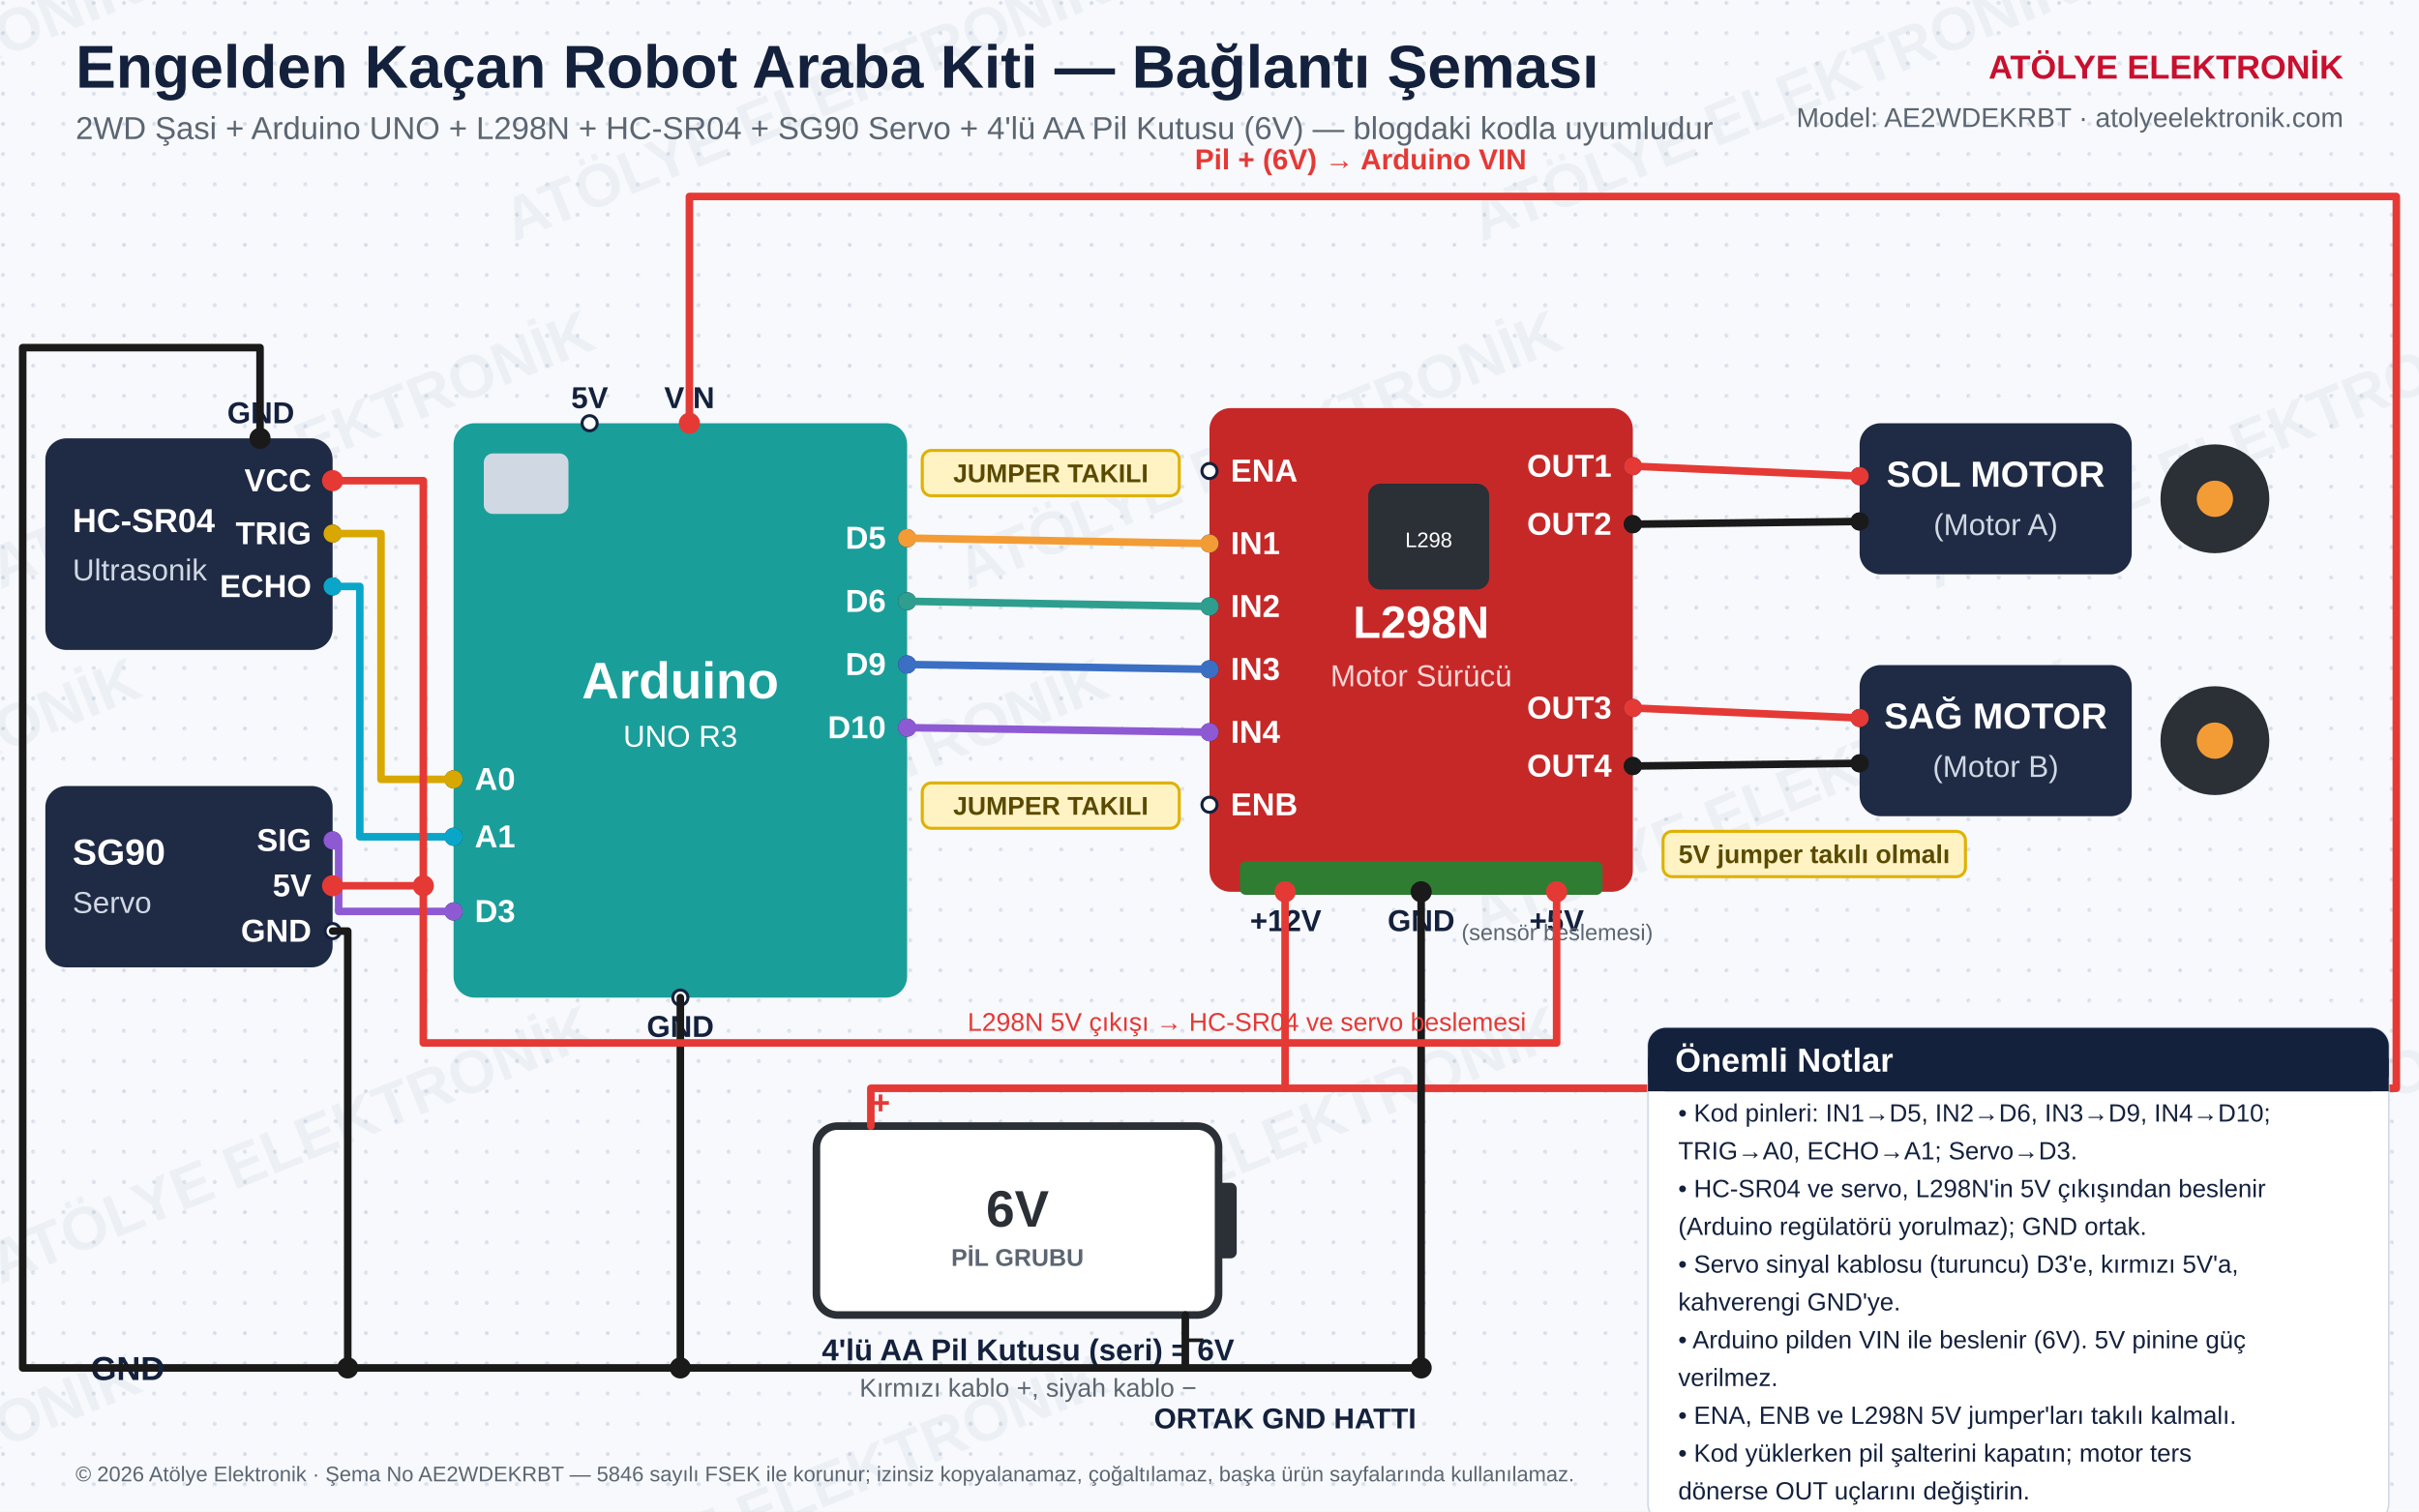
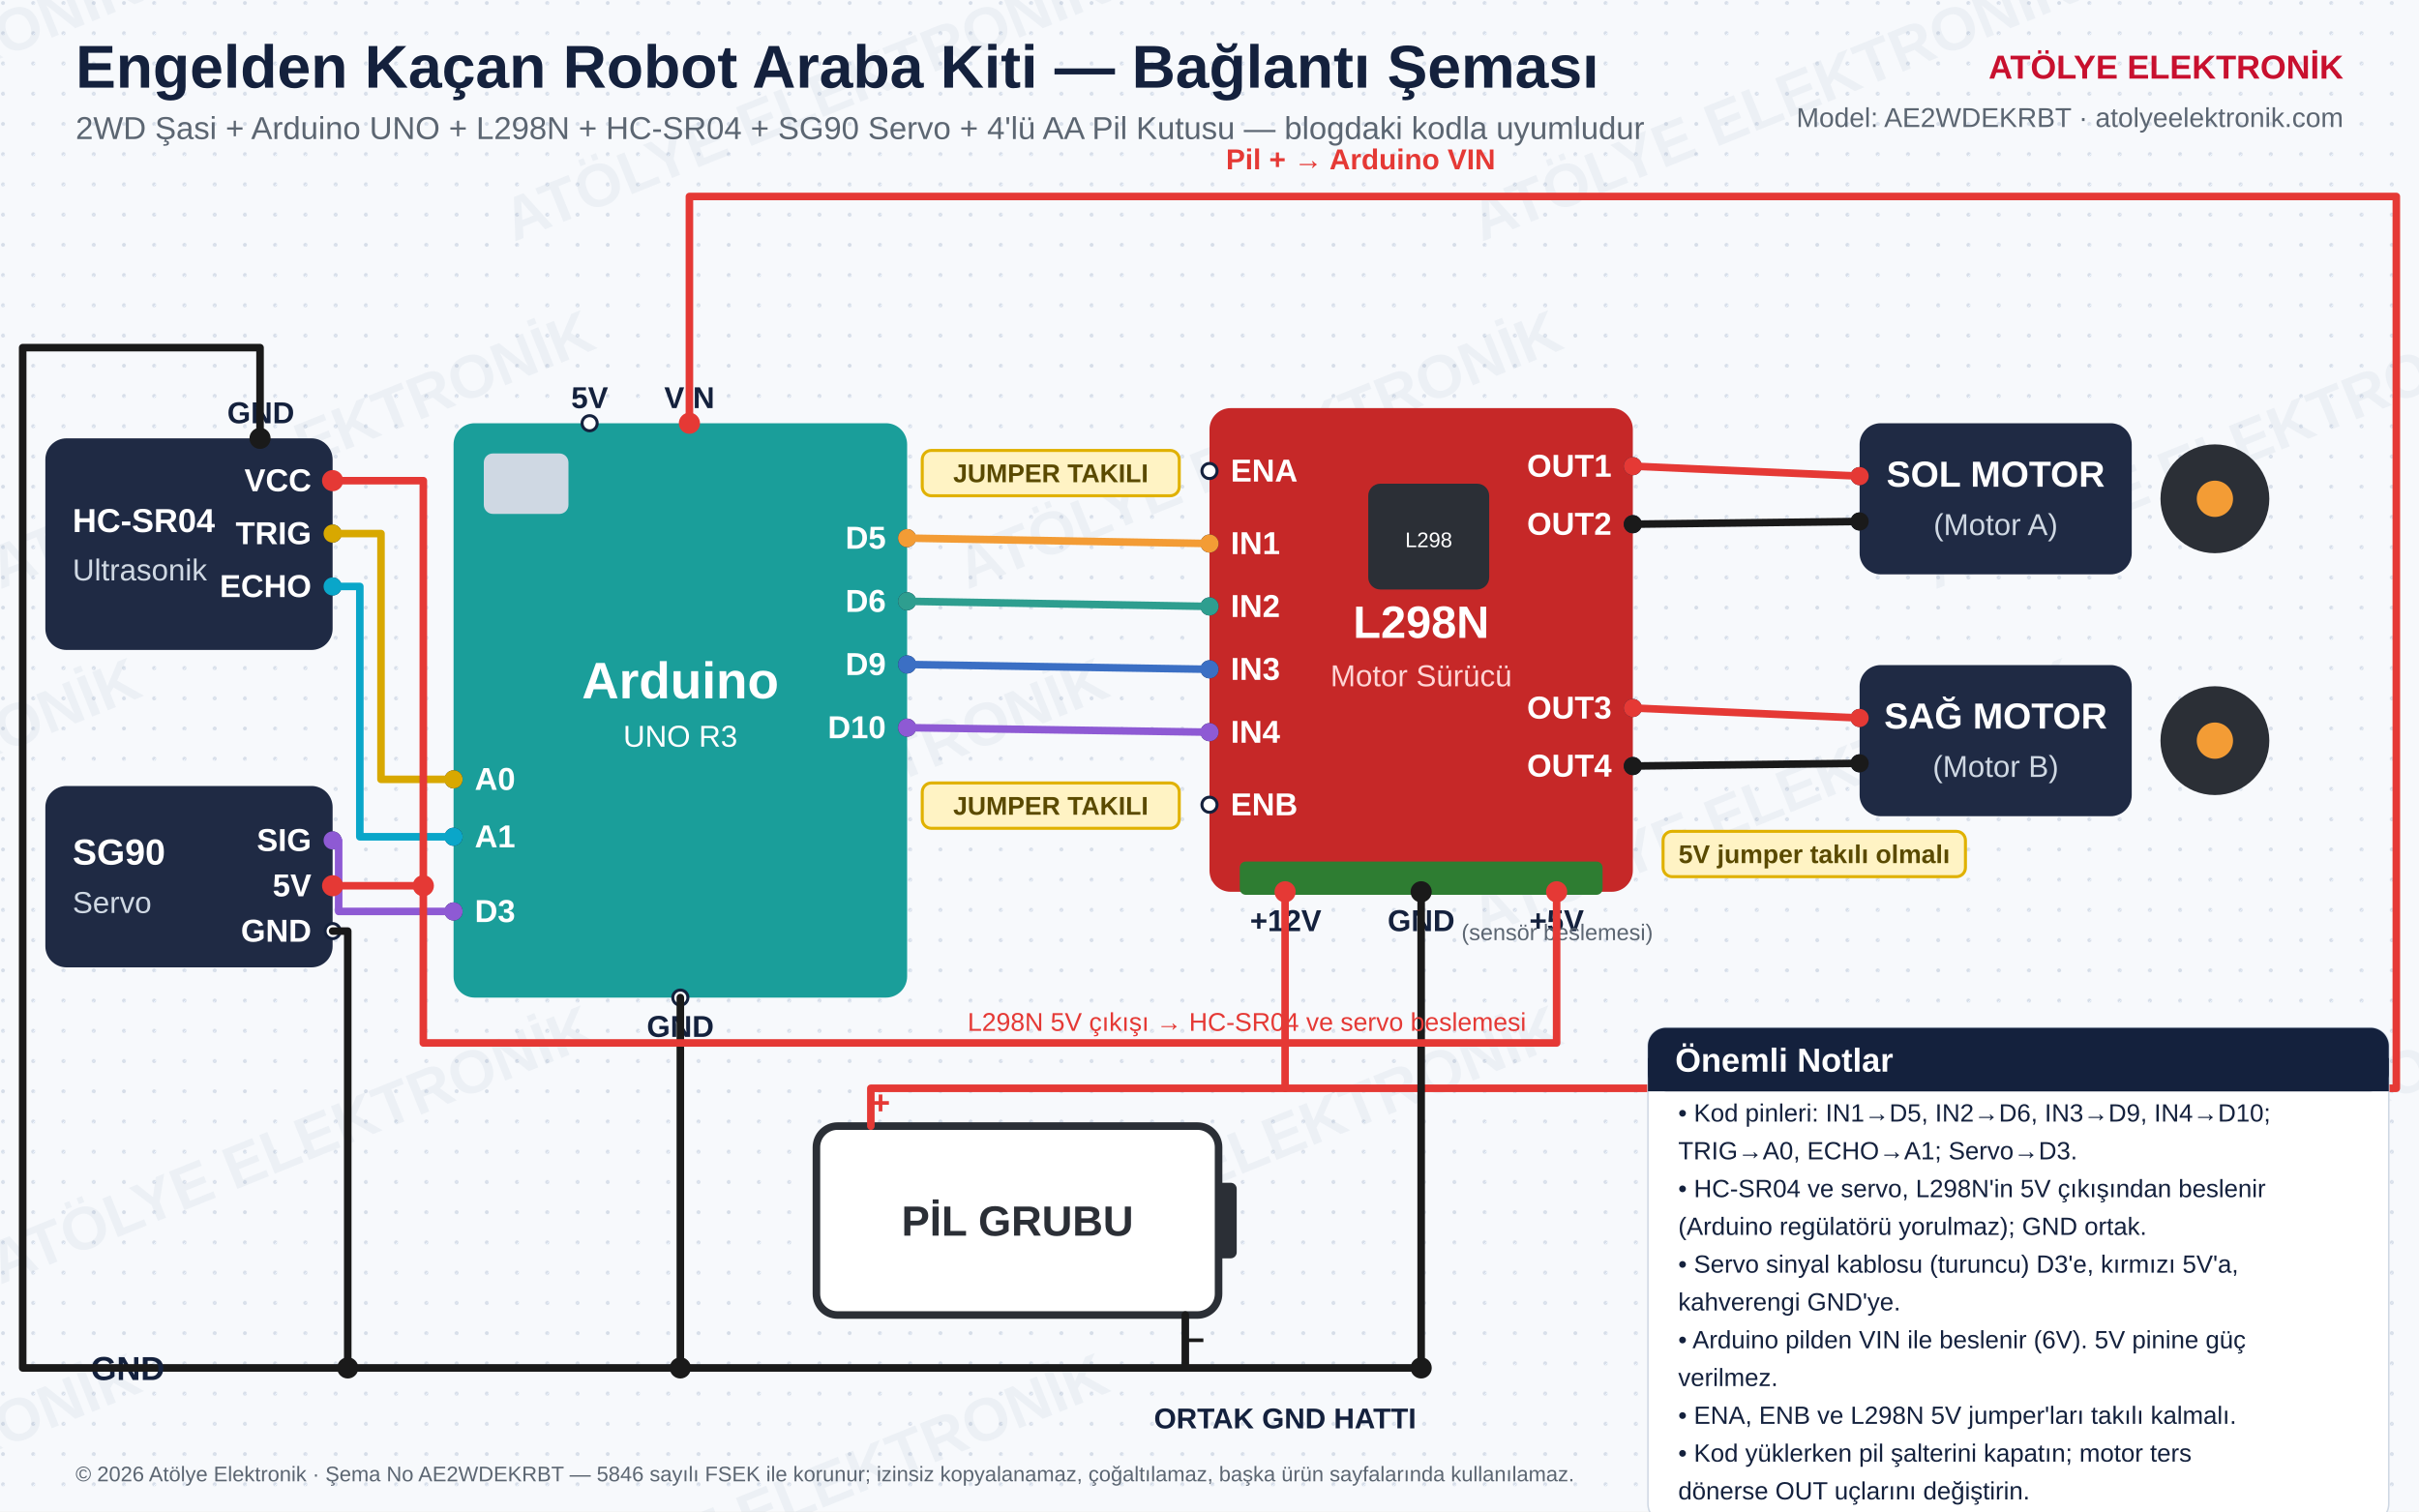
<svg xmlns="http://www.w3.org/2000/svg" width="1600" height="1000" viewBox="0 0 1600 1000" font-family="Segoe UI, Arial, sans-serif">
  <defs>
    <pattern id="dots" width="20" height="20" patternUnits="userSpaceOnUse">
      <circle cx="2" cy="2" r="1.3" fill="#d6dde8" />
    </pattern>
  </defs>
  <rect width="1600" height="1000" fill="#f7f9fc" />
  <rect width="1600" height="1000" fill="url(#dots)" />
  <g opacity="0.045" font-weight="800" font-size="40" fill="#003360">
    <text x="-300" y="160" transform="rotate(-22 -300 160)">ATÖLYE ELEKTRONİK</text>
    <text x="340" y="160" transform="rotate(-22 340 160)">ATÖLYE ELEKTRONİK</text>
    <text x="980" y="160" transform="rotate(-22 980 160)">ATÖLYE ELEKTRONİK</text>
    <text x="1620" y="160" transform="rotate(-22 1620 160)">ATÖLYE ELEKTRONİK</text>
    <text x="0" y="390" transform="rotate(-22 0 390)">ATÖLYE ELEKTRONİK</text>
    <text x="640" y="390" transform="rotate(-22 640 390)">ATÖLYE ELEKTRONİK</text>
    <text x="1280" y="390" transform="rotate(-22 1280 390)">ATÖLYE ELEKTRONİK</text>
    <text x="-300" y="620" transform="rotate(-22 -300 620)">ATÖLYE ELEKTRONİK</text>
    <text x="340" y="620" transform="rotate(-22 340 620)">ATÖLYE ELEKTRONİK</text>
    <text x="980" y="620" transform="rotate(-22 980 620)">ATÖLYE ELEKTRONİK</text>
    <text x="1620" y="620" transform="rotate(-22 1620 620)">ATÖLYE ELEKTRONİK</text>
    <text x="0" y="850" transform="rotate(-22 0 850)">ATÖLYE ELEKTRONİK</text>
    <text x="640" y="850" transform="rotate(-22 640 850)">ATÖLYE ELEKTRONİK</text>
    <text x="1280" y="850" transform="rotate(-22 1280 850)">ATÖLYE ELEKTRONİK</text>
    <text x="-300" y="1080" transform="rotate(-22 -300 1080)">ATÖLYE ELEKTRONİK</text>
    <text x="340" y="1080" transform="rotate(-22 340 1080)">ATÖLYE ELEKTRONİK</text>
    <text x="980" y="1080" transform="rotate(-22 980 1080)">ATÖLYE ELEKTRONİK</text>
    <text x="1620" y="1080" transform="rotate(-22 1620 1080)">ATÖLYE ELEKTRONİK</text>
  </g>
  <text x="50" y="58" font-size="40" font-weight="800" fill="#14213d">Engelden Kaçan Robot Araba Kiti — Bağlantı Şeması</text>
-   <text x="50" y="92" font-size="21" fill="#5c6672">2WD Şasi + Arduino UNO + L298N + HC-SR04 + SG90 Servo + 4'lü AA Pil Kutusu (6V) — blogdaki kodla uyumludur</text>
+   <text x="50" y="92" font-size="21" fill="#5c6672">2WD Şasi + Arduino UNO + L298N + HC-SR04 + SG90 Servo + 4'lü AA Pil Kutusu — blogdaki kodla uyumludur</text>
  <text x="1550" y="52" text-anchor="end" font-size="22" font-weight="800" fill="#c8102e">ATÖLYE ELEKTRONİK</text>
  <text x="1550" y="84" text-anchor="end" font-size="18" fill="#5c6672">Model: AE2WDEKRBT · atolyeelektronik.com</text>
  <rect x="300" y="280" width="300" height="380" rx="14" fill="#1a9e9a" />
  <text x="450.0" y="462.0" text-anchor="middle" font-size="34" font-weight="700" fill="#fff">Arduino</text>
  <text x="450.0" y="494.0" text-anchor="middle" font-size="20" fill="#ffffff">UNO R3</text>
  <text x="586" y="363.0" text-anchor="end" font-size="21" font-weight="700" fill="#fff">D5</text>
  <circle cx="600" cy="356.0" r="5" fill="#fff" stroke="#14213d" stroke-width="2" />
  <text x="586" y="404.8" text-anchor="end" font-size="21" font-weight="700" fill="#fff">D6</text>
  <circle cx="600" cy="397.8" r="5" fill="#fff" stroke="#14213d" stroke-width="2" />
  <text x="586" y="446.6" text-anchor="end" font-size="21" font-weight="700" fill="#fff">D9</text>
  <circle cx="600" cy="439.6" r="5" fill="#fff" stroke="#14213d" stroke-width="2" />
  <text x="586" y="488.4" text-anchor="end" font-size="21" font-weight="700" fill="#fff">D10</text>
  <circle cx="600" cy="481.4" r="5" fill="#fff" stroke="#14213d" stroke-width="2" />
  <text x="390.0" y="270" text-anchor="middle" font-size="20" font-weight="700" fill="#14213d">5V</text>
  <circle cx="390.0" cy="280" r="5" fill="#fff" stroke="#14213d" stroke-width="2" />
  <text x="456.0" y="270" text-anchor="middle" font-size="20" font-weight="700" fill="#14213d">VIN</text>
  <circle cx="456.0" cy="280" r="5" fill="#fff" stroke="#14213d" stroke-width="2" />
  <text x="450.0" y="686" text-anchor="middle" font-size="20" font-weight="700" fill="#14213d">GND</text>
  <circle cx="450.0" cy="660" r="5" fill="#fff" stroke="#14213d" stroke-width="2" />
  <rect x="320" y="300" width="56" height="40" rx="6" fill="#cfd8e3" />
  <rect x="800" y="270" width="280" height="320" rx="14" fill="#c62828" />
  <text x="940.0" y="422.0" text-anchor="middle" font-size="30" font-weight="700" fill="#fff">L298N</text>
  <text x="940.0" y="454.0" text-anchor="middle" font-size="20" fill="#ffd5d5">Motor Sürücü</text>
  <text x="814" y="318.6" font-size="21" font-weight="700" fill="#fff">ENA</text>
  <circle cx="800" cy="311.6" r="5" fill="#fff" stroke="#14213d" stroke-width="2" />
  <text x="814" y="366.6" font-size="21" font-weight="700" fill="#fff">IN1</text>
  <circle cx="800" cy="359.6" r="5" fill="#fff" stroke="#14213d" stroke-width="2" />
  <text x="814" y="408.2" font-size="21" font-weight="700" fill="#fff">IN2</text>
  <circle cx="800" cy="401.2" r="5" fill="#fff" stroke="#14213d" stroke-width="2" />
  <text x="814" y="449.8" font-size="21" font-weight="700" fill="#fff">IN3</text>
  <circle cx="800" cy="442.8" r="5" fill="#fff" stroke="#14213d" stroke-width="2" />
  <text x="814" y="491.4" font-size="21" font-weight="700" fill="#fff">IN4</text>
  <circle cx="800" cy="484.4" r="5" fill="#fff" stroke="#14213d" stroke-width="2" />
  <text x="814" y="539.4" font-size="21" font-weight="700" fill="#fff">ENB</text>
  <circle cx="800" cy="532.4" r="5" fill="#fff" stroke="#14213d" stroke-width="2" />
  <text x="1066" y="315.4" text-anchor="end" font-size="21" font-weight="700" fill="#fff">OUT1</text>
  <circle cx="1080" cy="308.4" r="5" fill="#fff" stroke="#14213d" stroke-width="2" />
  <text x="1066" y="353.8" text-anchor="end" font-size="21" font-weight="700" fill="#fff">OUT2</text>
  <circle cx="1080" cy="346.8" r="5" fill="#fff" stroke="#14213d" stroke-width="2" />
  <text x="1066" y="475.4" text-anchor="end" font-size="21" font-weight="700" fill="#fff">OUT3</text>
  <circle cx="1080" cy="468.4" r="5" fill="#fff" stroke="#14213d" stroke-width="2" />
  <text x="1066" y="513.8" text-anchor="end" font-size="21" font-weight="700" fill="#fff">OUT4</text>
  <circle cx="1080" cy="506.8" r="5" fill="#fff" stroke="#14213d" stroke-width="2" />
  <text x="850.4" y="616" text-anchor="middle" font-size="20" font-weight="700" fill="#14213d">+12V</text>
  <circle cx="850.4" cy="590" r="5" fill="#fff" stroke="#14213d" stroke-width="2" />
  <text x="940.0" y="616" text-anchor="middle" font-size="20" font-weight="700" fill="#14213d">GND</text>
  <circle cx="940.0" cy="590" r="5" fill="#fff" stroke="#14213d" stroke-width="2" />
  <text x="1029.6" y="616" text-anchor="middle" font-size="20" font-weight="700" fill="#14213d">+5V</text>
  <circle cx="1029.6" cy="590" r="5" fill="#fff" stroke="#14213d" stroke-width="2" />
  <rect x="905" y="320" width="80" height="70" rx="8" fill="#2b2f36" />
  <text x="945" y="362" text-anchor="middle" font-size="14" fill="#fff">L298</text>
  <rect x="820" y="570" width="240" height="22" rx="4" fill="#2e7d32" />
  <rect x="610" y="298" width="170" height="30" rx="6" fill="#fff3c4" stroke="#e0b100" stroke-width="2" />
  <text x="695.0" y="319" text-anchor="middle" font-size="17" font-weight="700" fill="#5a4a00">JUMPER TAKILI</text>
  <rect x="610" y="518" width="170" height="30" rx="6" fill="#fff3c4" stroke="#e0b100" stroke-width="2" />
  <text x="695.0" y="539" text-anchor="middle" font-size="17" font-weight="700" fill="#5a4a00">JUMPER TAKILI</text>
  <rect x="1100" y="550" width="200" height="30" rx="6" fill="#fff3c4" stroke="#e0b100" stroke-width="2" />
  <text x="1200.0" y="571" text-anchor="middle" font-size="17" font-weight="700" fill="#5a4a00">5V jumper takılı olmalı</text>
  <text x="1030" y="622" text-anchor="middle" font-size="15" font-weight="500" fill="#5c6672">(sensör beslemesi)</text>
  <rect x="1230" y="280" width="180" height="100" rx="14" fill="#1f2a44" />
  <text x="1320.0" y="322.0" text-anchor="middle" font-size="24" font-weight="700" fill="#fff">SOL MOTOR</text>
  <text x="1320.0" y="354.0" text-anchor="middle" font-size="20" fill="#cfd8e3">(Motor A)</text>
  <text x="1244" y="322.0" font-size="21" font-weight="700" fill="#fff" />
  <circle cx="1230" cy="315.0" r="5" fill="#fff" stroke="#14213d" stroke-width="2" />
  <text x="1244" y="352.0" font-size="21" font-weight="700" fill="#fff"> </text>
  <circle cx="1230" cy="345.0" r="5" fill="#fff" stroke="#14213d" stroke-width="2" />
  <circle cx="1465" cy="330" r="36" fill="#2b2f36" />
  <circle cx="1465" cy="330" r="12" fill="#f39c35" />
  <rect x="1230" y="440" width="180" height="100" rx="14" fill="#1f2a44" />
  <text x="1320.0" y="482.0" text-anchor="middle" font-size="24" font-weight="700" fill="#fff">SAĞ MOTOR</text>
  <text x="1320.0" y="514.0" text-anchor="middle" font-size="20" fill="#cfd8e3">(Motor B)</text>
  <text x="1244" y="482.0" font-size="21" font-weight="700" fill="#fff" />
  <circle cx="1230" cy="475.0" r="5" fill="#fff" stroke="#14213d" stroke-width="2" />
  <text x="1244" y="512.0" font-size="21" font-weight="700" fill="#fff"> </text>
  <circle cx="1230" cy="505.0" r="5" fill="#fff" stroke="#14213d" stroke-width="2" />
  <circle cx="1465" cy="490" r="36" fill="#2b2f36" />
  <circle cx="1465" cy="490" r="12" fill="#f39c35" />
  <rect x="540" y="745" width="266" height="125" rx="14" fill="#fff" stroke="#2b2f36" stroke-width="5" />
  <rect x="804" y="782.5" width="14" height="50.0" rx="4" fill="#2b2f36" />
-   <text x="673.0" y="811.5" text-anchor="middle" font-size="34" font-weight="800" fill="#2b2f36">6V</text>
-   <text x="673.0" y="837.5" text-anchor="middle" font-size="16" font-weight="700" fill="#5c6672">PİL GRUBU</text>
+   <text x="673.0" y="817.5" text-anchor="middle" font-size="28" font-weight="800" fill="#2b2f36">PİL GRUBU</text>
  <text x="576" y="737" font-size="22" font-weight="700" fill="#e53935">+</text>
  <text x="784" y="894" font-size="22" font-weight="700" fill="#1a1a1a">−</text>
-   <text x="680.0" y="900" text-anchor="middle" font-size="20" font-weight="700" fill="#14213d">4'lü AA Pil Kutusu (seri) = 6V</text>
-   <text x="680.0" y="924" text-anchor="middle" font-size="17" fill="#5c6672">Kırmızı kablo +, siyah kablo −</text>
  <path d="M 600 356.0 L 800 359.6" fill="none" stroke="#f39c35" stroke-width="5" stroke-linejoin="round" stroke-linecap="round" />
  <circle cx="600" cy="356.0" r="6" fill="#f39c35" />
  <circle cx="800" cy="359.6" r="6" fill="#f39c35" />
  <path d="M 600 397.8 L 800 401.2" fill="none" stroke="#2e9e8f" stroke-width="5" stroke-linejoin="round" stroke-linecap="round" />
  <circle cx="600" cy="397.8" r="6" fill="#2e9e8f" />
  <circle cx="800" cy="401.2" r="6" fill="#2e9e8f" />
  <path d="M 600 439.6 L 800 442.8" fill="none" stroke="#3b6fc4" stroke-width="5" stroke-linejoin="round" stroke-linecap="round" />
  <circle cx="600" cy="439.6" r="6" fill="#3b6fc4" />
  <circle cx="800" cy="442.8" r="6" fill="#3b6fc4" />
  <path d="M 600 481.4 L 800 484.4" fill="none" stroke="#8e5ad4" stroke-width="5" stroke-linejoin="round" stroke-linecap="round" />
  <circle cx="600" cy="481.4" r="6" fill="#8e5ad4" />
  <circle cx="800" cy="484.4" r="6" fill="#8e5ad4" />
  <path d="M 1080 308.4 L 1230 315.0" fill="none" stroke="#e53935" stroke-width="5" stroke-linejoin="round" stroke-linecap="round" />
  <circle cx="1080" cy="308.4" r="6" fill="#e53935" />
  <circle cx="1230" cy="315.0" r="6" fill="#e53935" />
  <path d="M 1080 346.8 L 1230 345.0" fill="none" stroke="#1a1a1a" stroke-width="5" stroke-linejoin="round" stroke-linecap="round" />
  <circle cx="1080" cy="346.8" r="6" fill="#1a1a1a" />
  <circle cx="1230" cy="345.0" r="6" fill="#1a1a1a" />
  <path d="M 1080 468.4 L 1230 475.0" fill="none" stroke="#e53935" stroke-width="5" stroke-linejoin="round" stroke-linecap="round" />
  <circle cx="1080" cy="468.4" r="6" fill="#e53935" />
  <circle cx="1230" cy="475.0" r="6" fill="#e53935" />
  <path d="M 1080 506.8 L 1230 505.0" fill="none" stroke="#1a1a1a" stroke-width="5" stroke-linejoin="round" stroke-linecap="round" />
  <circle cx="1080" cy="506.8" r="6" fill="#1a1a1a" />
  <circle cx="1230" cy="505.0" r="6" fill="#1a1a1a" />
  <path d="M 576 745 L 576 720 L 850 720 L 850 590" fill="none" stroke="#e53935" stroke-width="5" stroke-linejoin="round" stroke-linecap="round" />
  <circle cx="850" cy="590" r="7" fill="#e53935" />
  <path d="M 850 720 L 1585 720 L 1585 130 L 456 130 L 456 280" fill="none" stroke="#e53935" stroke-width="5" stroke-linejoin="round" stroke-linecap="round" />
  <circle cx="456" cy="280" r="7" fill="#e53935" />
-   <text x="900" y="112" text-anchor="middle" font-size="19" font-weight="700" fill="#e53935">Pil + (6V) → Arduino VIN</text>
+   <text x="900" y="112" text-anchor="middle" font-size="19" font-weight="700" fill="#e53935">Pil + → Arduino VIN</text>
  <path d="M 784 870 L 784 905 L 100 905" fill="none" stroke="#1a1a1a" stroke-width="5" stroke-linejoin="round" stroke-linecap="round" />
  <path d="M 784 905 L 940 905 L 940 590" fill="none" stroke="#1a1a1a" stroke-width="5" stroke-linejoin="round" stroke-linecap="round" />
  <circle cx="940" cy="590" r="7" fill="#1a1a1a" />
  <path d="M 450 660 L 450 905" fill="none" stroke="#1a1a1a" stroke-width="5" stroke-linejoin="round" stroke-linecap="round" />
  <circle cx="450" cy="905" r="7" fill="#1a1a1a" />
  <circle cx="940" cy="905" r="7" fill="#1a1a1a" />
  <text x="60" y="913" text-anchor="start" font-size="22" font-weight="700" fill="#14213d">GND</text>
  <text x="850" y="945" text-anchor="middle" font-size="19" font-weight="700" fill="#14213d">ORTAK GND HATTI</text>
  <rect x="30" y="290" width="190" height="140" rx="14" fill="#1f2a44" />
  <text x="48" y="352.0" text-anchor="start" font-size="22" font-weight="700" fill="#fff">HC-SR04</text>
  <text x="48" y="384.0" text-anchor="start" font-size="20" fill="#cfd8e3">Ultrasonik</text>
  <text x="206" y="325.0" text-anchor="end" font-size="21" font-weight="700" fill="#fff">VCC</text>
  <circle cx="220" cy="318.0" r="5" fill="#fff" stroke="#14213d" stroke-width="2" />
  <text x="206" y="360.0" text-anchor="end" font-size="21" font-weight="700" fill="#fff">TRIG</text>
  <circle cx="220" cy="353.0" r="5" fill="#fff" stroke="#14213d" stroke-width="2" />
  <text x="206" y="395.0" text-anchor="end" font-size="21" font-weight="700" fill="#fff">ECHO</text>
  <circle cx="220" cy="388.0" r="5" fill="#fff" stroke="#14213d" stroke-width="2" />
  <text x="172.5" y="280" text-anchor="middle" font-size="20" font-weight="700" fill="#14213d">GND</text>
  <circle cx="172.5" cy="290" r="5" fill="#fff" stroke="#14213d" stroke-width="2" />
  <rect x="30" y="520" width="190" height="120" rx="14" fill="#1f2a44" />
  <text x="48" y="572.0" text-anchor="start" font-size="24" font-weight="700" fill="#fff">SG90</text>
  <text x="48" y="604.0" text-anchor="start" font-size="20" fill="#cfd8e3">Servo</text>
  <text x="206" y="563.0" text-anchor="end" font-size="21" font-weight="700" fill="#fff">SIG</text>
  <circle cx="220" cy="556.0" r="5" fill="#fff" stroke="#14213d" stroke-width="2" />
  <text x="206" y="593.0" text-anchor="end" font-size="21" font-weight="700" fill="#fff">5V</text>
  <circle cx="220" cy="586.0" r="5" fill="#fff" stroke="#14213d" stroke-width="2" />
  <text x="206" y="623.0" text-anchor="end" font-size="21" font-weight="700" fill="#fff">GND</text>
  <circle cx="220" cy="616.0" r="5" fill="#fff" stroke="#14213d" stroke-width="2" />
  <text x="314" y="522.6" font-size="21" font-weight="700" fill="#fff">A0</text>
  <circle cx="300" cy="515.6" r="5" fill="#fff" stroke="#14213d" stroke-width="2" />
  <text x="314" y="560.6" font-size="21" font-weight="700" fill="#fff">A1</text>
  <circle cx="300" cy="553.6" r="5" fill="#fff" stroke="#14213d" stroke-width="2" />
  <text x="314" y="610.0" font-size="21" font-weight="700" fill="#fff">D3</text>
  <circle cx="300" cy="603.0" r="5" fill="#fff" stroke="#14213d" stroke-width="2" />
  <path d="M 220 353.0 L 252 353 L 252 515.6 L 300 515.6" fill="none" stroke="#d8a800" stroke-width="5" stroke-linejoin="round" stroke-linecap="round" />
  <circle cx="220" cy="353.0" r="6" fill="#d8a800" />
  <circle cx="300" cy="515.6" r="6" fill="#d8a800" />
  <path d="M 220 388.0 L 238 388 L 238 553.6 L 300 553.6" fill="none" stroke="#0aa6c9" stroke-width="5" stroke-linejoin="round" stroke-linecap="round" />
  <circle cx="220" cy="388.0" r="6" fill="#0aa6c9" />
  <circle cx="300" cy="553.6" r="6" fill="#0aa6c9" />
  <path d="M 220 556.0 L 224 556 L 224 603 L 300 603.0" fill="none" stroke="#8e5ad4" stroke-width="5" stroke-linejoin="round" stroke-linecap="round" />
  <circle cx="220" cy="556.0" r="6" fill="#8e5ad4" />
  <circle cx="300" cy="603.0" r="6" fill="#8e5ad4" />
  <path d="M 220 318 L 280 318 L 280 690 L 1029.6 690 L 1029.6 590" fill="none" stroke="#e53935" stroke-width="5" stroke-linejoin="round" stroke-linecap="round" />
  <circle cx="220" cy="318" r="7" fill="#e53935" />
  <circle cx="1029.6" cy="590" r="7" fill="#e53935" />
  <path d="M 220 586 L 280 586" fill="none" stroke="#e53935" stroke-width="5" stroke-linejoin="round" stroke-linecap="round" />
  <circle cx="280" cy="586" r="7" fill="#e53935" />
  <circle cx="220" cy="586" r="7" fill="#e53935" />
  <text x="640" y="682" text-anchor="start" font-size="17" font-weight="500" fill="#e53935">L298N 5V çıkışı → HC-SR04 ve servo beslemesi</text>
  <path d="M 172 290 L 172 230 L 15 230 L 15 905 L 100 905" fill="none" stroke="#1a1a1a" stroke-width="5" stroke-linejoin="round" stroke-linecap="round" />
  <circle cx="172" cy="290" r="7" fill="#1a1a1a" />
  <path d="M 220 616 L 230 616 L 230 905" fill="none" stroke="#1a1a1a" stroke-width="5" stroke-linejoin="round" stroke-linecap="round" />
  <circle cx="230" cy="905" r="7" fill="#1a1a1a" />
  <rect x="1090" y="680" width="490" height="327" rx="12" fill="#fff" stroke="#cfd8e3" />
  <rect x="1090" y="680" width="490" height="42" rx="12" fill="#14213d" />
  <rect x="1090" y="700" width="490" height="22" fill="#14213d" />
  <text x="1108" y="709" font-size="22" font-weight="700" fill="#fff">Önemli Notlar</text>
  <text x="1110" y="742" font-size="16.5" fill="#14213d">• Kod pinleri: IN1→D5, IN2→D6, IN3→D9, IN4→D10;</text>
  <text x="1110" y="767" font-size="16.5" fill="#14213d">   TRIG→A0, ECHO→A1; Servo→D3.</text>
  <text x="1110" y="792" font-size="16.5" fill="#14213d">• HC-SR04 ve servo, L298N'in 5V çıkışından beslenir</text>
  <text x="1110" y="817" font-size="16.5" fill="#14213d">   (Arduino regülatörü yorulmaz); GND ortak.</text>
  <text x="1110" y="842" font-size="16.5" fill="#14213d">• Servo sinyal kablosu (turuncu) D3'e, kırmızı 5V'a,</text>
  <text x="1110" y="867" font-size="16.5" fill="#14213d">   kahverengi GND'ye.</text>
  <text x="1110" y="892" font-size="16.5" fill="#14213d">• Arduino pilden VIN ile beslenir (6V). 5V pinine güç</text>
  <text x="1110" y="917" font-size="16.5" fill="#14213d">   verilmez.</text>
  <text x="1110" y="942" font-size="16.5" fill="#14213d">• ENA, ENB ve L298N 5V jumper'ları takılı kalmalı.</text>
  <text x="1110" y="967" font-size="16.5" fill="#14213d">• Kod yüklerken pil şalterini kapatın; motor ters</text>
  <text x="1110" y="992" font-size="16.5" fill="#14213d">   dönerse OUT uçlarını değiştirin.</text>
  <text x="50" y="980" font-size="14" fill="#5c6672">© 2026 Atölye Elektronik · Şema No AE2WDEKRBT — 5846 sayılı FSEK ile korunur; izinsiz kopyalanamaz, çoğaltılamaz, başka ürün sayfalarında kullanılamaz.</text>
</svg>
